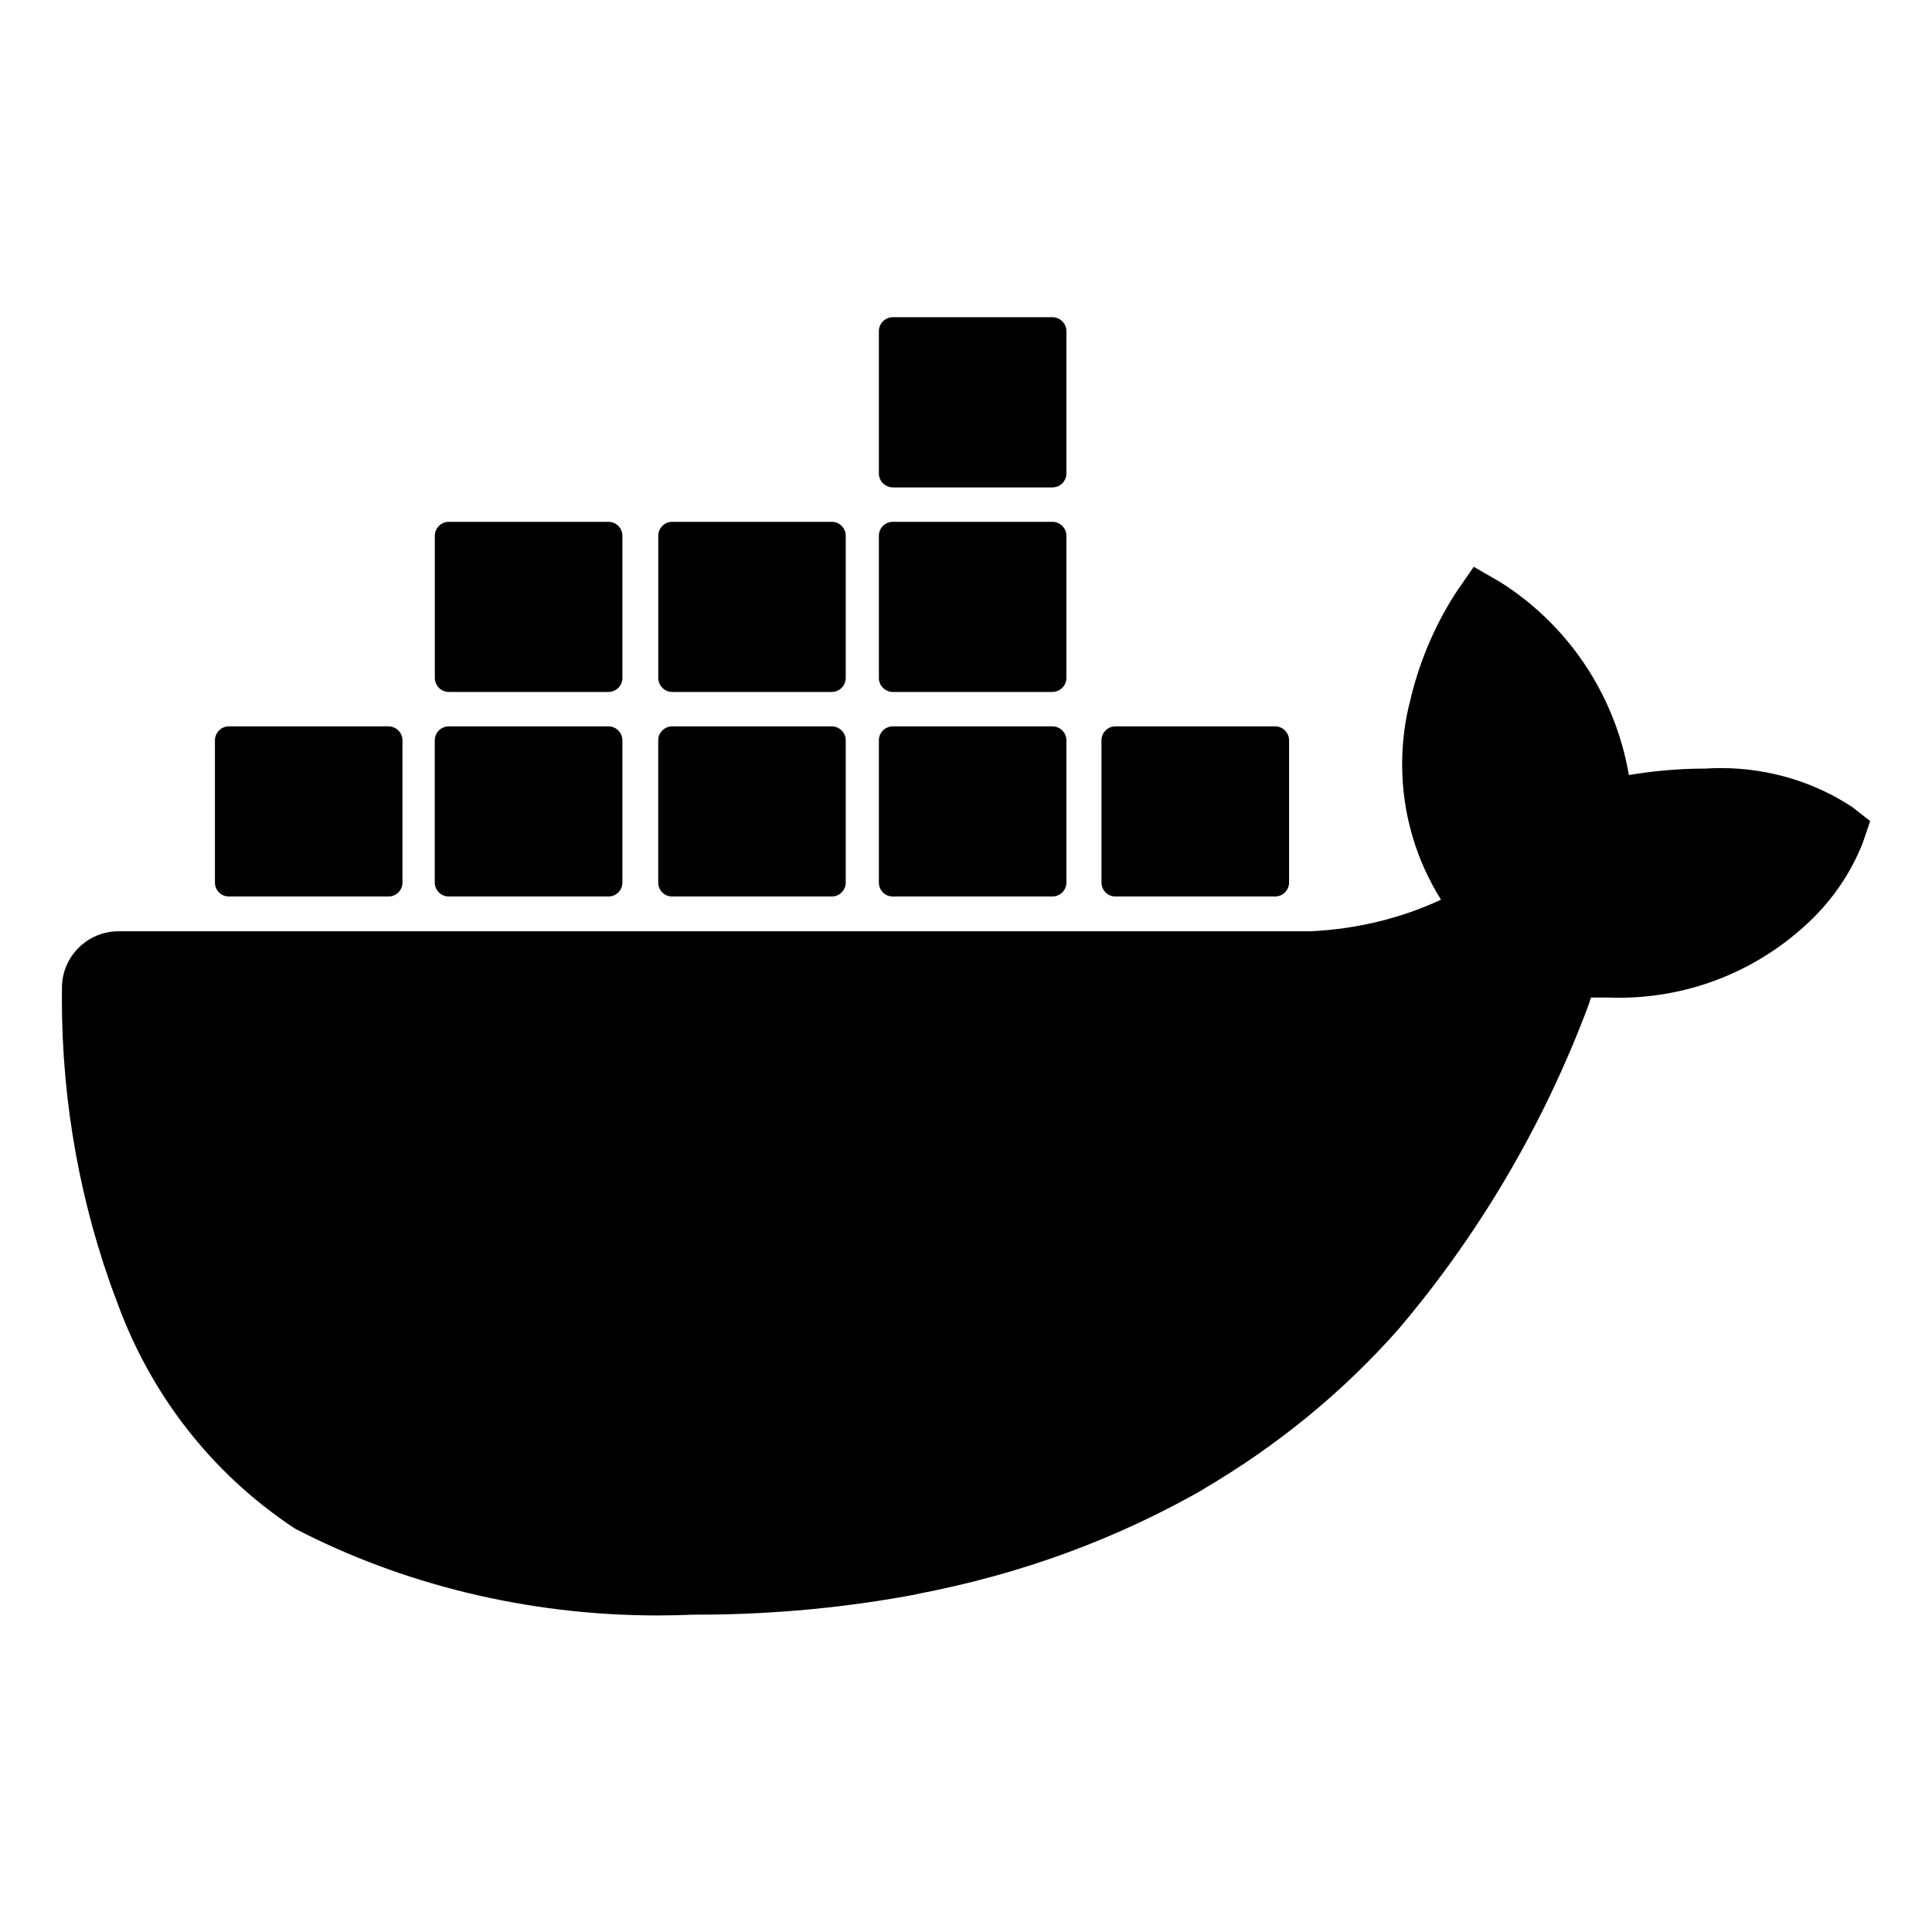
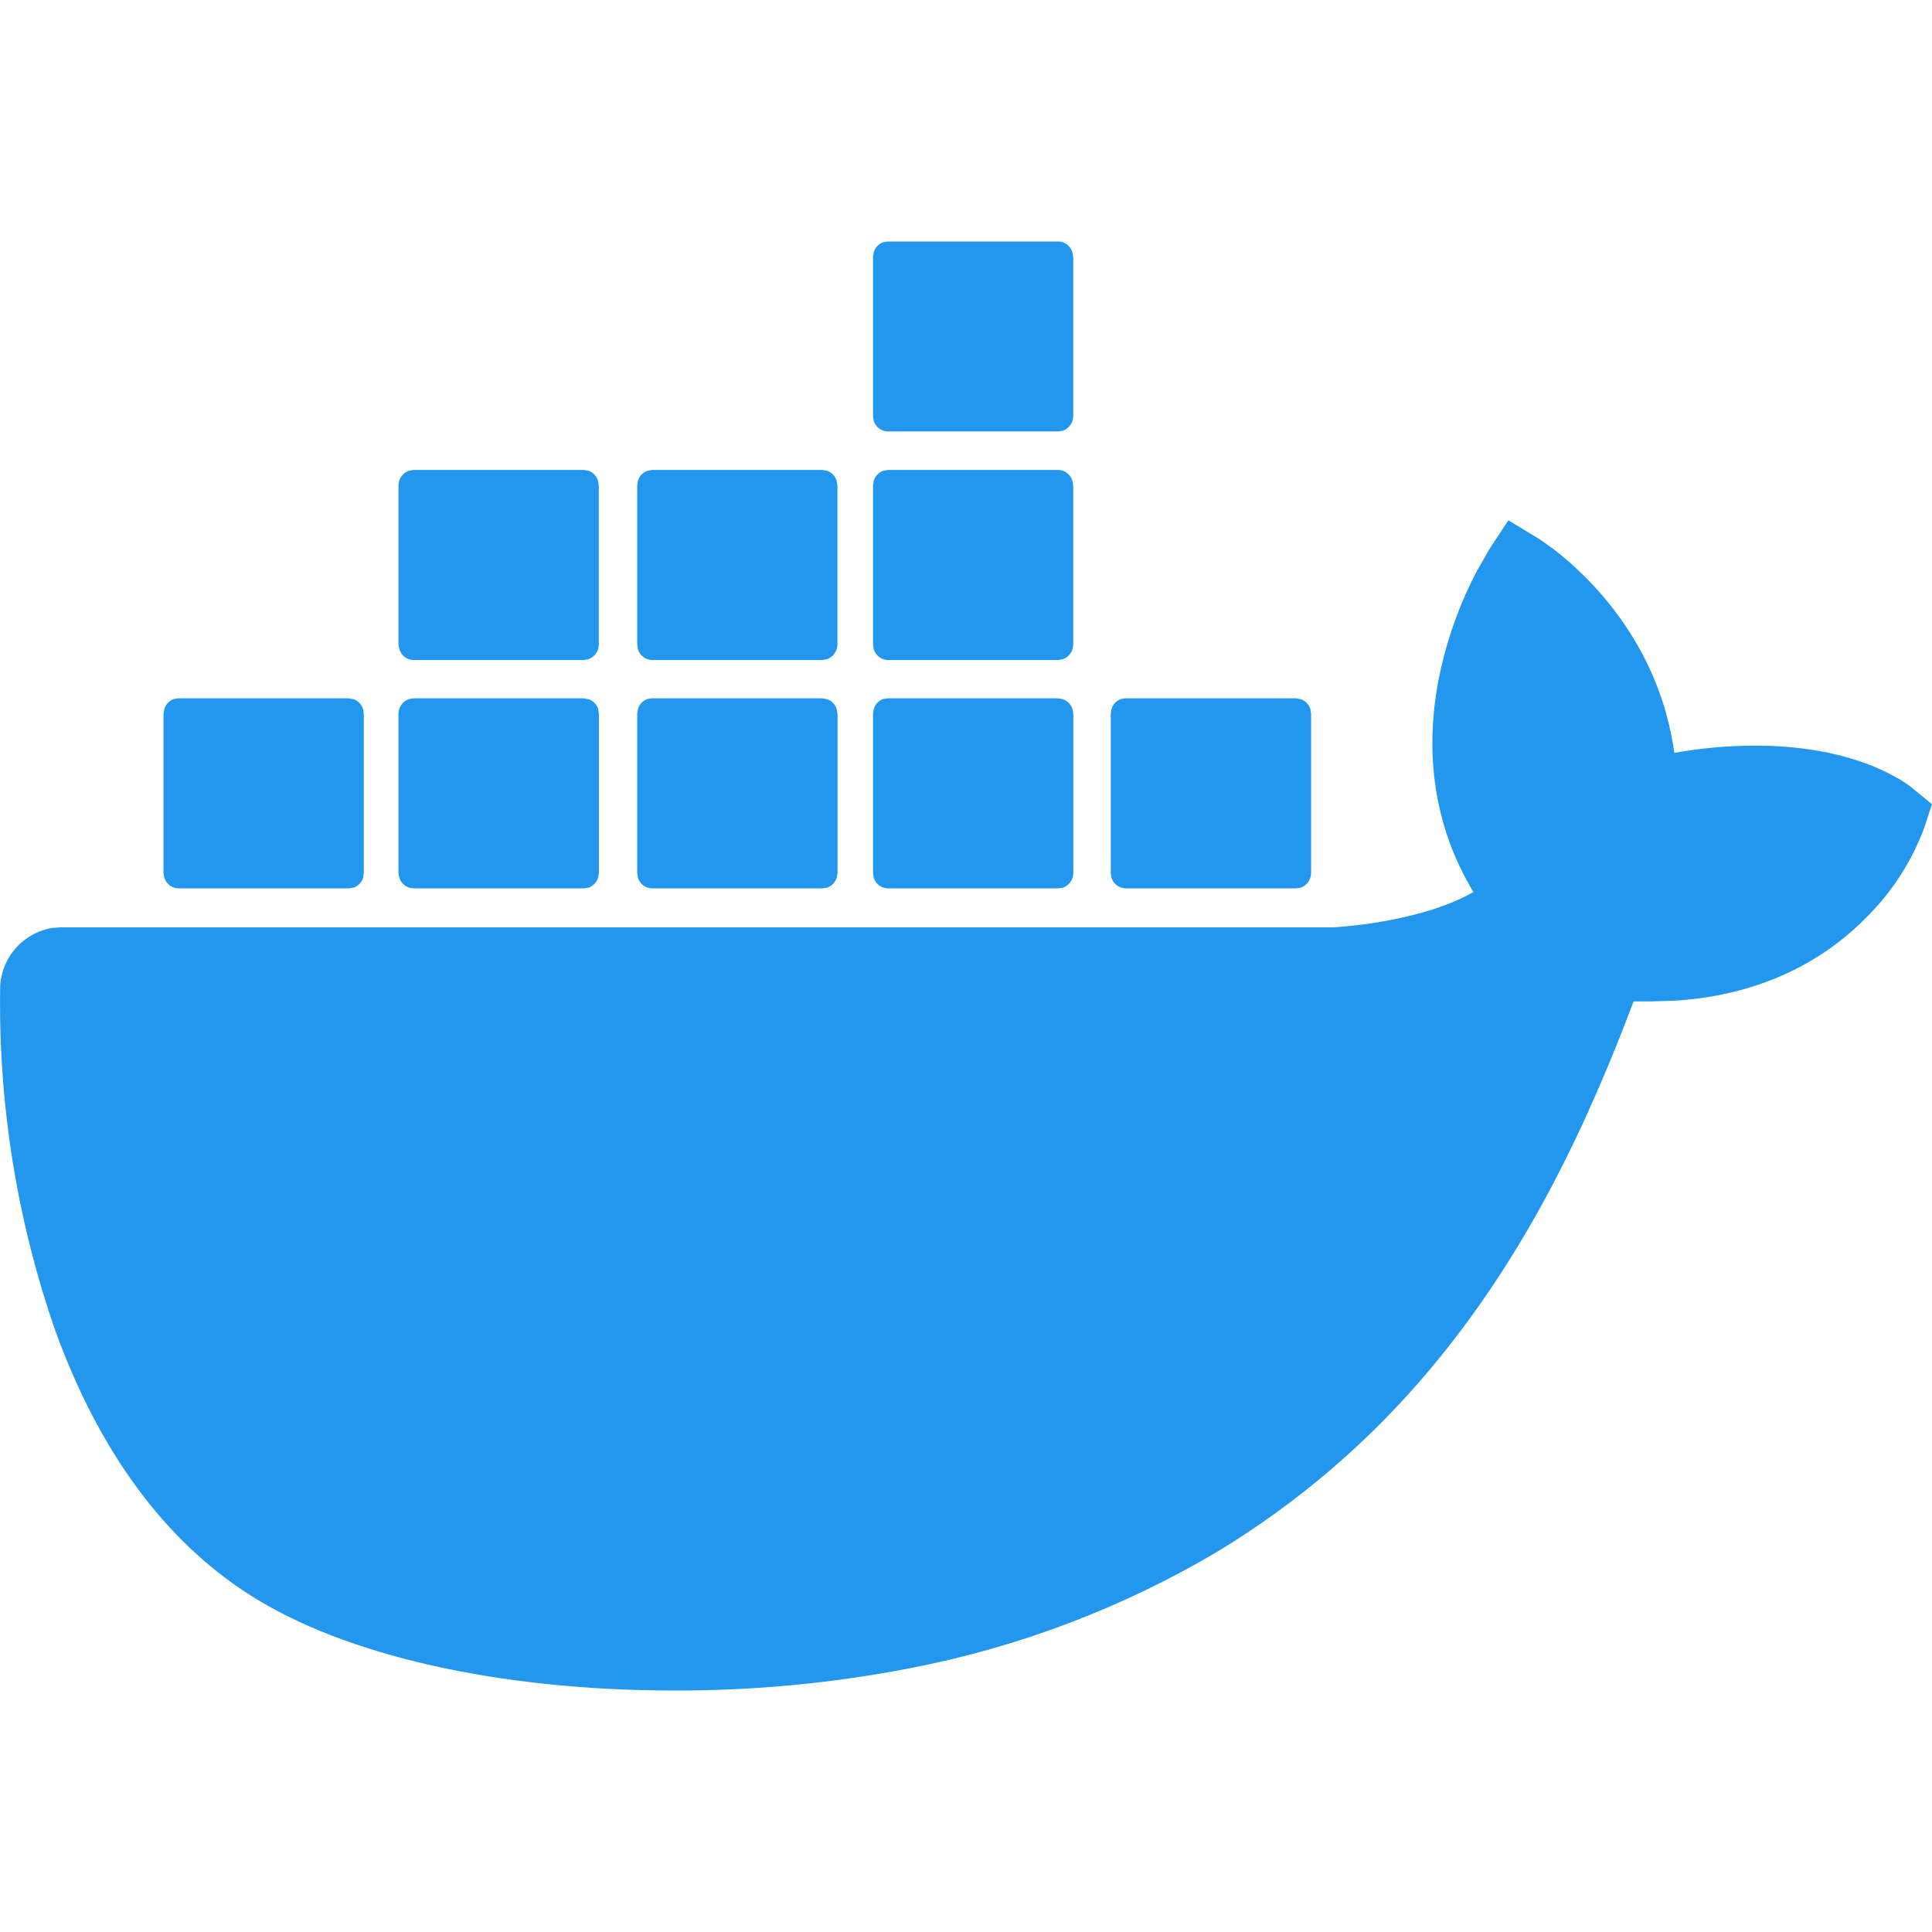
- <svg xmlns="http://www.w3.org/2000/svg" fill="#000000" width="800px" height="800px" viewBox="0 0 32 32" version="1.1">
-   <path d="M30.679 13.367c-0.613-0.404-1.366-0.645-2.175-0.645-0.093 0-0.185 0.003-0.276 0.009l0.012-0.001c-0.446 0.001-0.882 0.041-1.306 0.115l0.046-0.007c-0.235-1.357-1.025-2.495-2.122-3.191l-0.019-0.011-0.429-0.248-0.282 0.408c-0.336 0.512-0.599 1.108-0.756 1.745l-0.008 0.039c-0.089 0.324-0.14 0.696-0.14 1.080 0 0.831 0.24 1.605 0.654 2.258l-0.010-0.017c-0.637 0.299-1.381 0.488-2.164 0.524l-0.013 0h-19.729c-0.516 0.001-0.934 0.418-0.936 0.933v0c-0.001 0.056-0.001 0.123-0.001 0.19 0 1.751 0.317 3.428 0.897 4.977l-0.032-0.098c0.558 1.633 1.612 2.975 2.98 3.881l0.028 0.017c1.744 0.903 3.808 1.432 5.995 1.432 0.207 0 0.412-0.005 0.617-0.014l-0.029 0.001c0.018 0 0.039 0 0.060 0 1.272 0 2.515-0.121 3.72-0.352l-0.123 0.020c1.795-0.336 3.395-0.939 4.845-1.773l-0.074 0.039c1.257-0.735 2.331-1.621 3.245-2.652l0.012-0.014c1.325-1.56 2.403-3.381 3.145-5.365l0.041-0.125h0.276c0.055 0.002 0.119 0.004 0.183 0.004 1.226 0 2.34-0.481 3.163-1.265l-0.002 0.002c0.377-0.358 0.676-0.793 0.873-1.281l0.009-0.024 0.122-0.359zM3.79 14.849h2.646c0.127-0.001 0.23-0.104 0.23-0.231 0 0 0 0 0 0v0-2.355c0-0 0-0.001 0-0.001 0-0.127-0.103-0.23-0.23-0.231h-2.646c-0.127 0.001-0.23 0.104-0.23 0.231v0 2.356c0 0 0 0 0 0.001 0 0.127 0.103 0.23 0.23 0.23 0 0 0 0 0.001 0h-0zM7.434 14.849h2.644c0.127 0 0.231-0.103 0.231-0.231 0 0 0 0 0-0v0-2.355c0-0 0-0.001 0-0.001 0-0.127-0.103-0.23-0.23-0.231h-2.646c-0 0-0 0-0 0-0.128 0-0.232 0.104-0.232 0.232 0 0 0 0 0 0v0 2.355c0.001 0.128 0.104 0.231 0.232 0.231v0zM11.132 14.849h2.646c0.127-0.001 0.23-0.104 0.23-0.231 0 0 0 0 0 0v0-2.355c0-0 0-0.001 0-0.001 0-0.127-0.103-0.23-0.23-0.231h-2.646c-0.127 0.001-0.23 0.104-0.23 0.231v0 2.356c0 0.127 0.103 0.231 0.231 0.231v0zM14.788 14.849h2.643c0 0 0 0 0 0 0.128 0 0.231-0.103 0.232-0.231v-2.355c0-0 0-0 0-0 0-0.128-0.104-0.232-0.232-0.232-0 0-0 0-0 0h-2.643c-0.127 0-0.231 0.103-0.231 0.231v0 2.356c0 0 0 0 0 0.001 0 0.127 0.103 0.23 0.23 0.23 0 0 0 0 0.001 0h-0zM7.434 11.461h2.644c0.128-0.001 0.231-0.104 0.231-0.232 0 0 0 0 0 0v0-2.355c0 0 0 0 0-0 0-0.127-0.103-0.231-0.231-0.231h-2.644c-0.128 0-0.231 0.103-0.232 0.231v2.355c0.001 0.128 0.104 0.231 0.232 0.232h0zM11.132 11.461h2.646c0.127-0.001 0.23-0.105 0.23-0.232v0-2.355c0 0 0 0 0-0 0-0.127-0.103-0.231-0.231-0.231h-2.643c-0.127 0-0.231 0.103-0.231 0.231 0 0 0 0 0 0v0 2.355c0.001 0.128 0.103 0.231 0.231 0.232h0zM14.788 11.461h2.643c0.128-0.001 0.231-0.104 0.232-0.232v-2.355c-0.001-0.128-0.104-0.231-0.232-0.231h-2.643c-0.127 0-0.231 0.103-0.231 0.231 0 0 0 0 0 0v0 2.355c0 0.128 0.103 0.231 0.231 0.232h0zM14.788 8.073h2.643c0 0 0 0 0 0 0.128 0 0.232-0.104 0.232-0.232 0-0 0-0 0-0v0-2.356c-0.001-0.128-0.104-0.231-0.232-0.231 0 0-0 0-0 0h-2.643c-0.127 0-0.231 0.103-0.231 0.231v0 2.356c0 0 0 0 0 0.001 0 0.127 0.103 0.23 0.23 0.23 0 0 0 0 0.001 0h-0zM18.475 14.849h2.644c0 0 0 0 0 0 0.128 0 0.231-0.103 0.232-0.231v-2.355c0-0 0-0 0-0 0-0.128-0.104-0.232-0.232-0.232-0 0-0 0-0 0h-2.644c0 0 0 0-0 0-0.128 0-0.231 0.103-0.231 0.231v2.356c0 0.127 0.103 0.231 0.231 0.231v0z" />
+ <svg xmlns="http://www.w3.org/2000/svg" width="800px" height="800px" viewBox="0 0 16 16" fill="none">
+   <path fill="#2396ED" d="M12.342 4.536l.15-.227.262.159.116.083c.28.216.869.768.996 1.684.223-.04.448-.06.673-.06.534 0 .893.124 1.097.227l.105.057.068.045.191.156-.066.2a2.044 2.044 0 01-.47.73c-.29.299-.8.652-1.609.698l-.178.005h-.148c-.37.977-.867 2.078-1.702 3.066a7.081 7.081 0 01-1.74 1.488 7.941 7.941 0 01-2.549.968c-.644.125-1.298.187-1.953.185-1.45 0-2.73-.288-3.517-.792-.703-.449-1.243-1.182-1.606-2.177a8.25 8.25 0 01-.461-2.83.516.516 0 01.432-.516l.068-.005h10.54l.092-.007.149-.016c.256-.034.646-.11.92-.27-.328-.543-.421-1.178-.268-1.854a3.3 3.3 0 01.3-.81l.108-.187zM2.89 5.784l.04.007a.127.127 0 01.077.082l.006.04v1.315l-.006.041a.127.127 0 01-.078.082l-.039.006H1.478a.124.124 0 01-.117-.088l-.007-.04V5.912l.007-.04a.127.127 0 01.078-.083l.039-.006H2.89zm1.947 0l.039.007a.127.127 0 01.078.082l.006.04v1.315l-.007.041a.127.127 0 01-.078.082l-.039.006H3.424a.125.125 0 01-.117-.088L3.3 7.23V5.913a.13.13 0 01.085-.123l.039-.007h1.413zm1.976 0l.039.007a.127.127 0 01.077.082l.007.04v1.315l-.007.041a.127.127 0 01-.078.082l-.039.006H5.4a.124.124 0 01-.117-.088l-.006-.04V5.912l.006-.04a.127.127 0 01.078-.083l.039-.006h1.413zm1.952 0l.039.007a.127.127 0 01.078.082l.007.04v1.315a.13.13 0 01-.085.123l-.04.006H7.353a.124.124 0 01-.117-.088l-.006-.04V5.912l.006-.04a.127.127 0 01.078-.083l.04-.006h1.412zm1.97 0l.039.007a.127.127 0 01.078.082l.006.04v1.315a.13.13 0 01-.085.123l-.039.006H9.322a.124.124 0 01-.117-.088l-.006-.04V5.912l.006-.04a.127.127 0 01.078-.083l.04-.006h1.411zM4.835 3.892l.04.007a.127.127 0 01.077.081l.007.041v1.315a.13.13 0 01-.085.123l-.039.007H3.424a.125.125 0 01-.117-.09l-.007-.04V4.021a.13.13 0 01.085-.122l.039-.007h1.412zm1.976 0l.04.007a.127.127 0 01.077.081l.007.041v1.315a.13.13 0 01-.085.123l-.039.007H5.4a.125.125 0 01-.117-.09l-.006-.04V4.021l.006-.04a.127.127 0 01.078-.082l.039-.007h1.412zm1.953 0c.054 0 .1.037.117.088l.007.041v1.315a.13.13 0 01-.085.123l-.04.007H7.353a.125.125 0 01-.117-.09l-.006-.04V4.021l.006-.04a.127.127 0 01.078-.082l.04-.007h1.412zm0-1.892c.054 0 .1.037.117.088l.007.04v1.316a.13.13 0 01-.085.123l-.04.006H7.353a.124.124 0 01-.117-.088l-.006-.04V2.128l.006-.04a.127.127 0 01.078-.082L7.353 2h1.412z" />
</svg>
